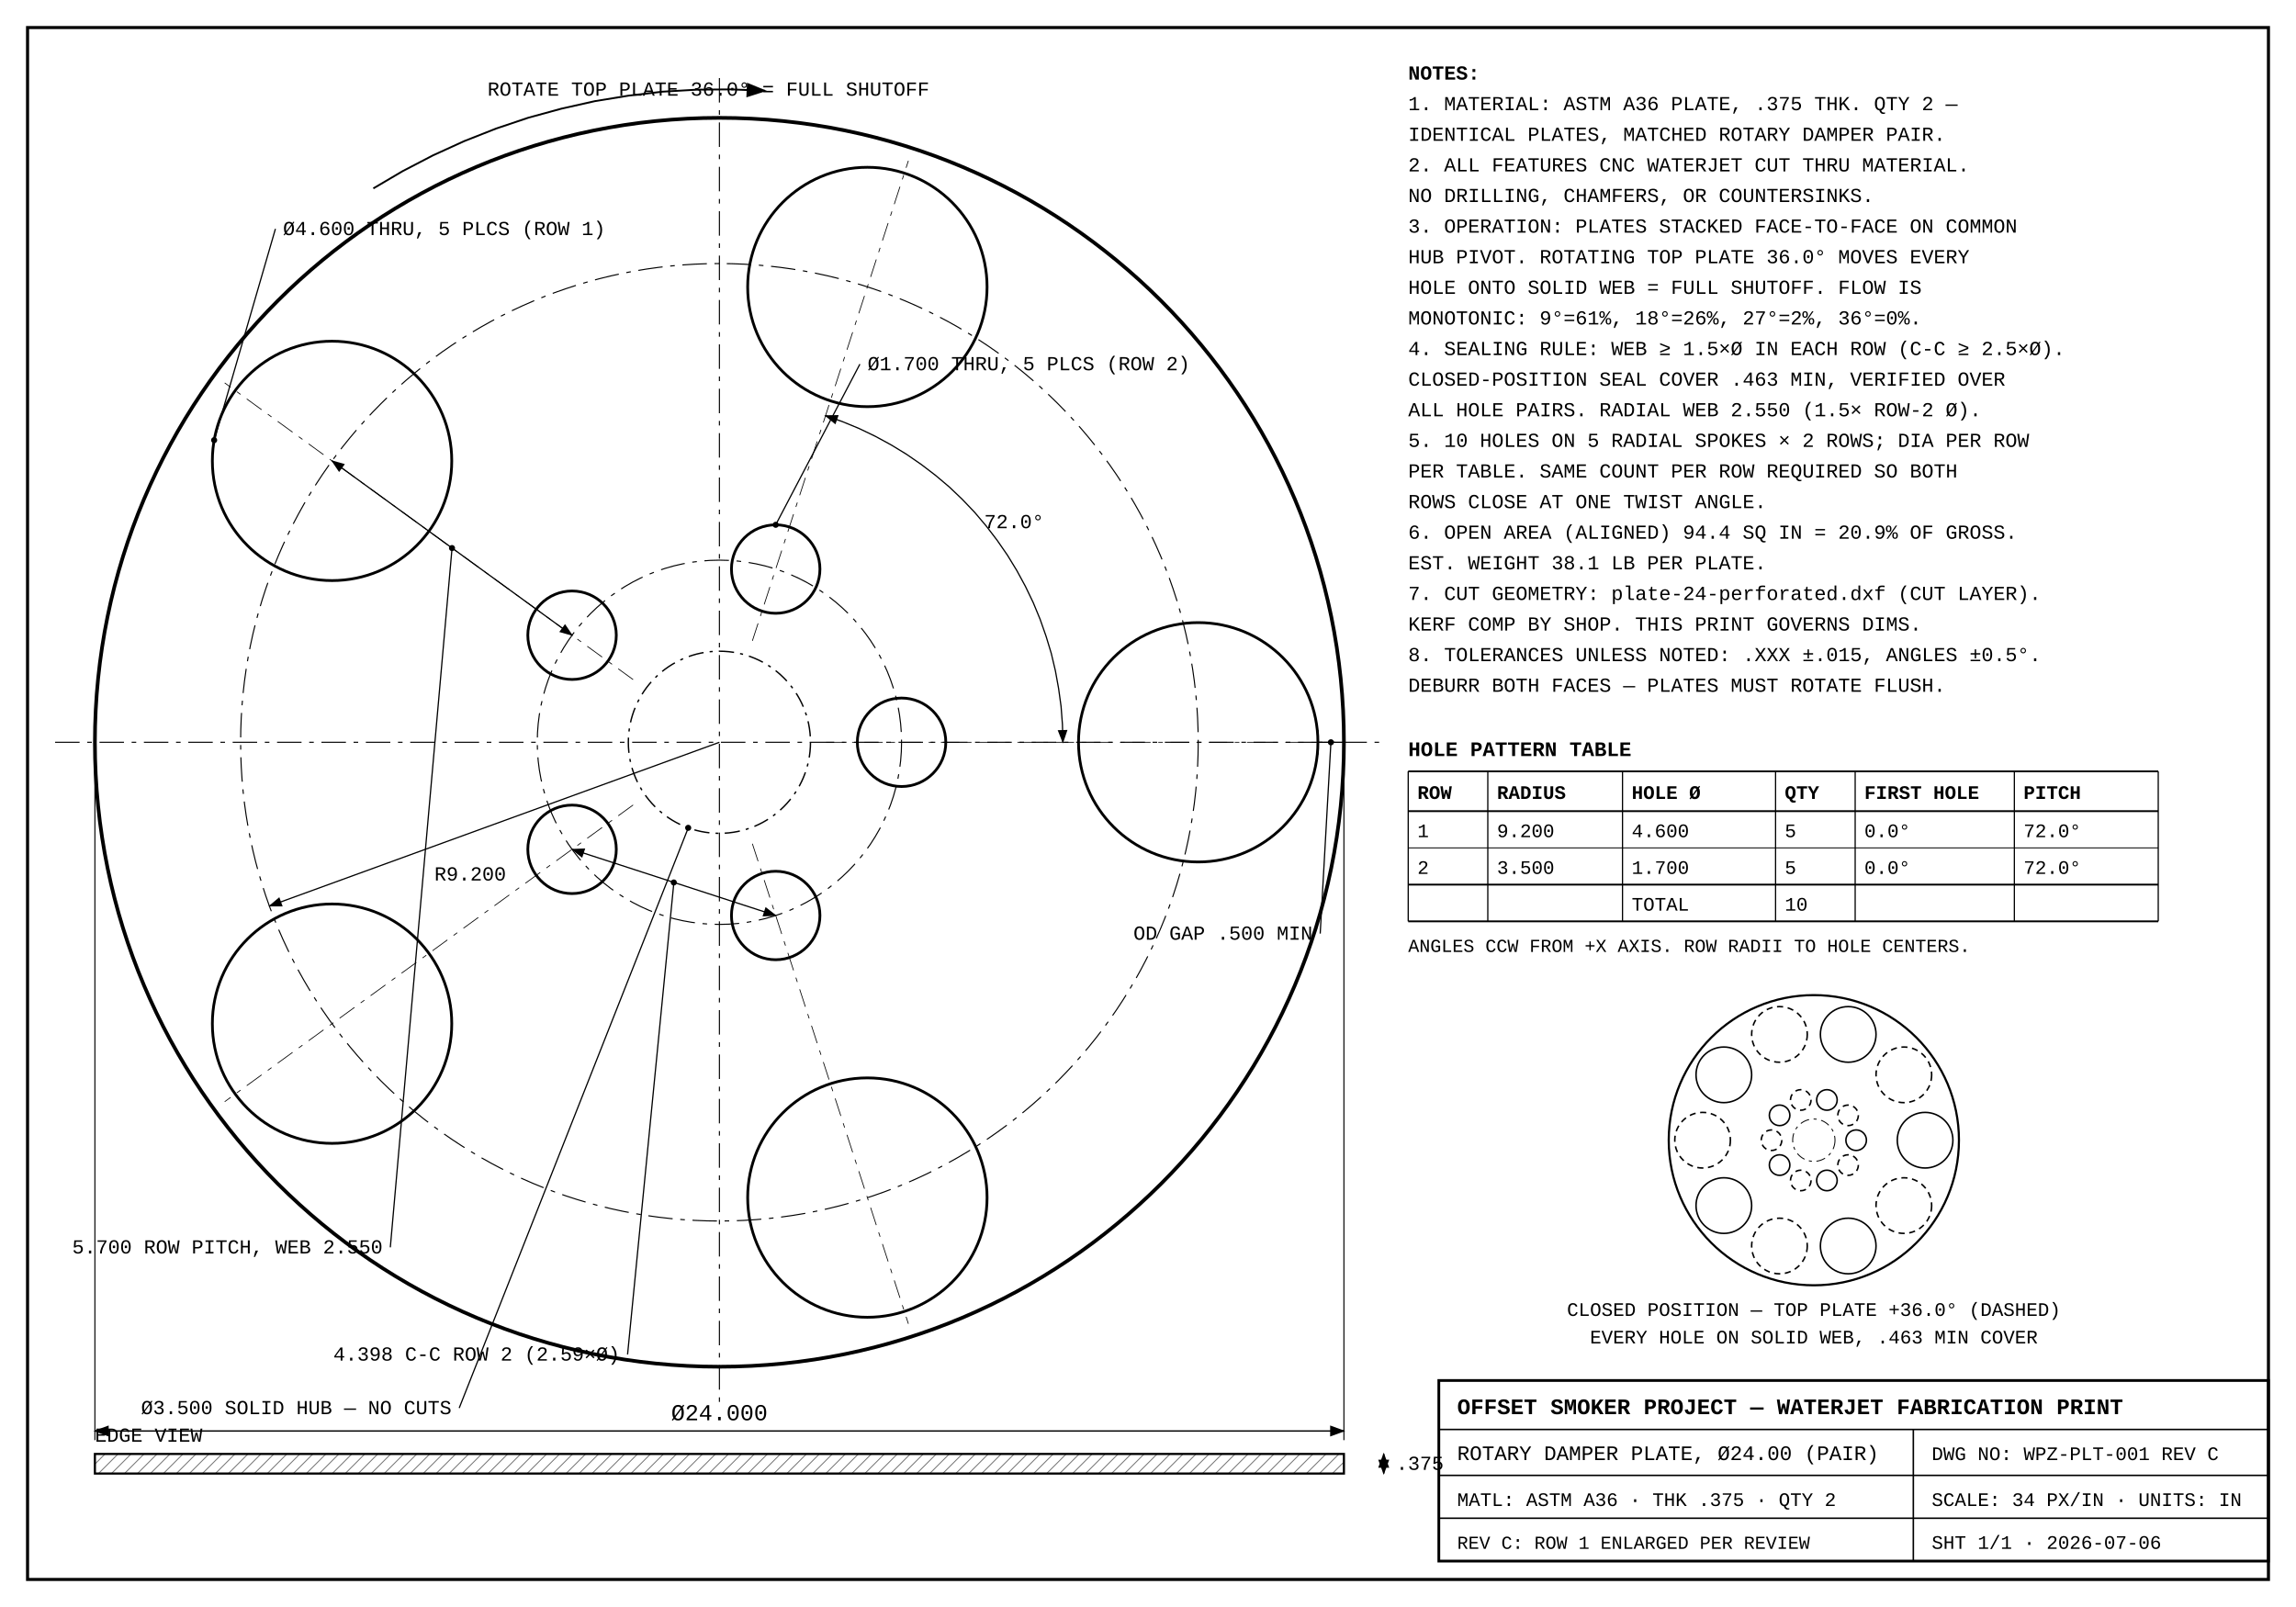
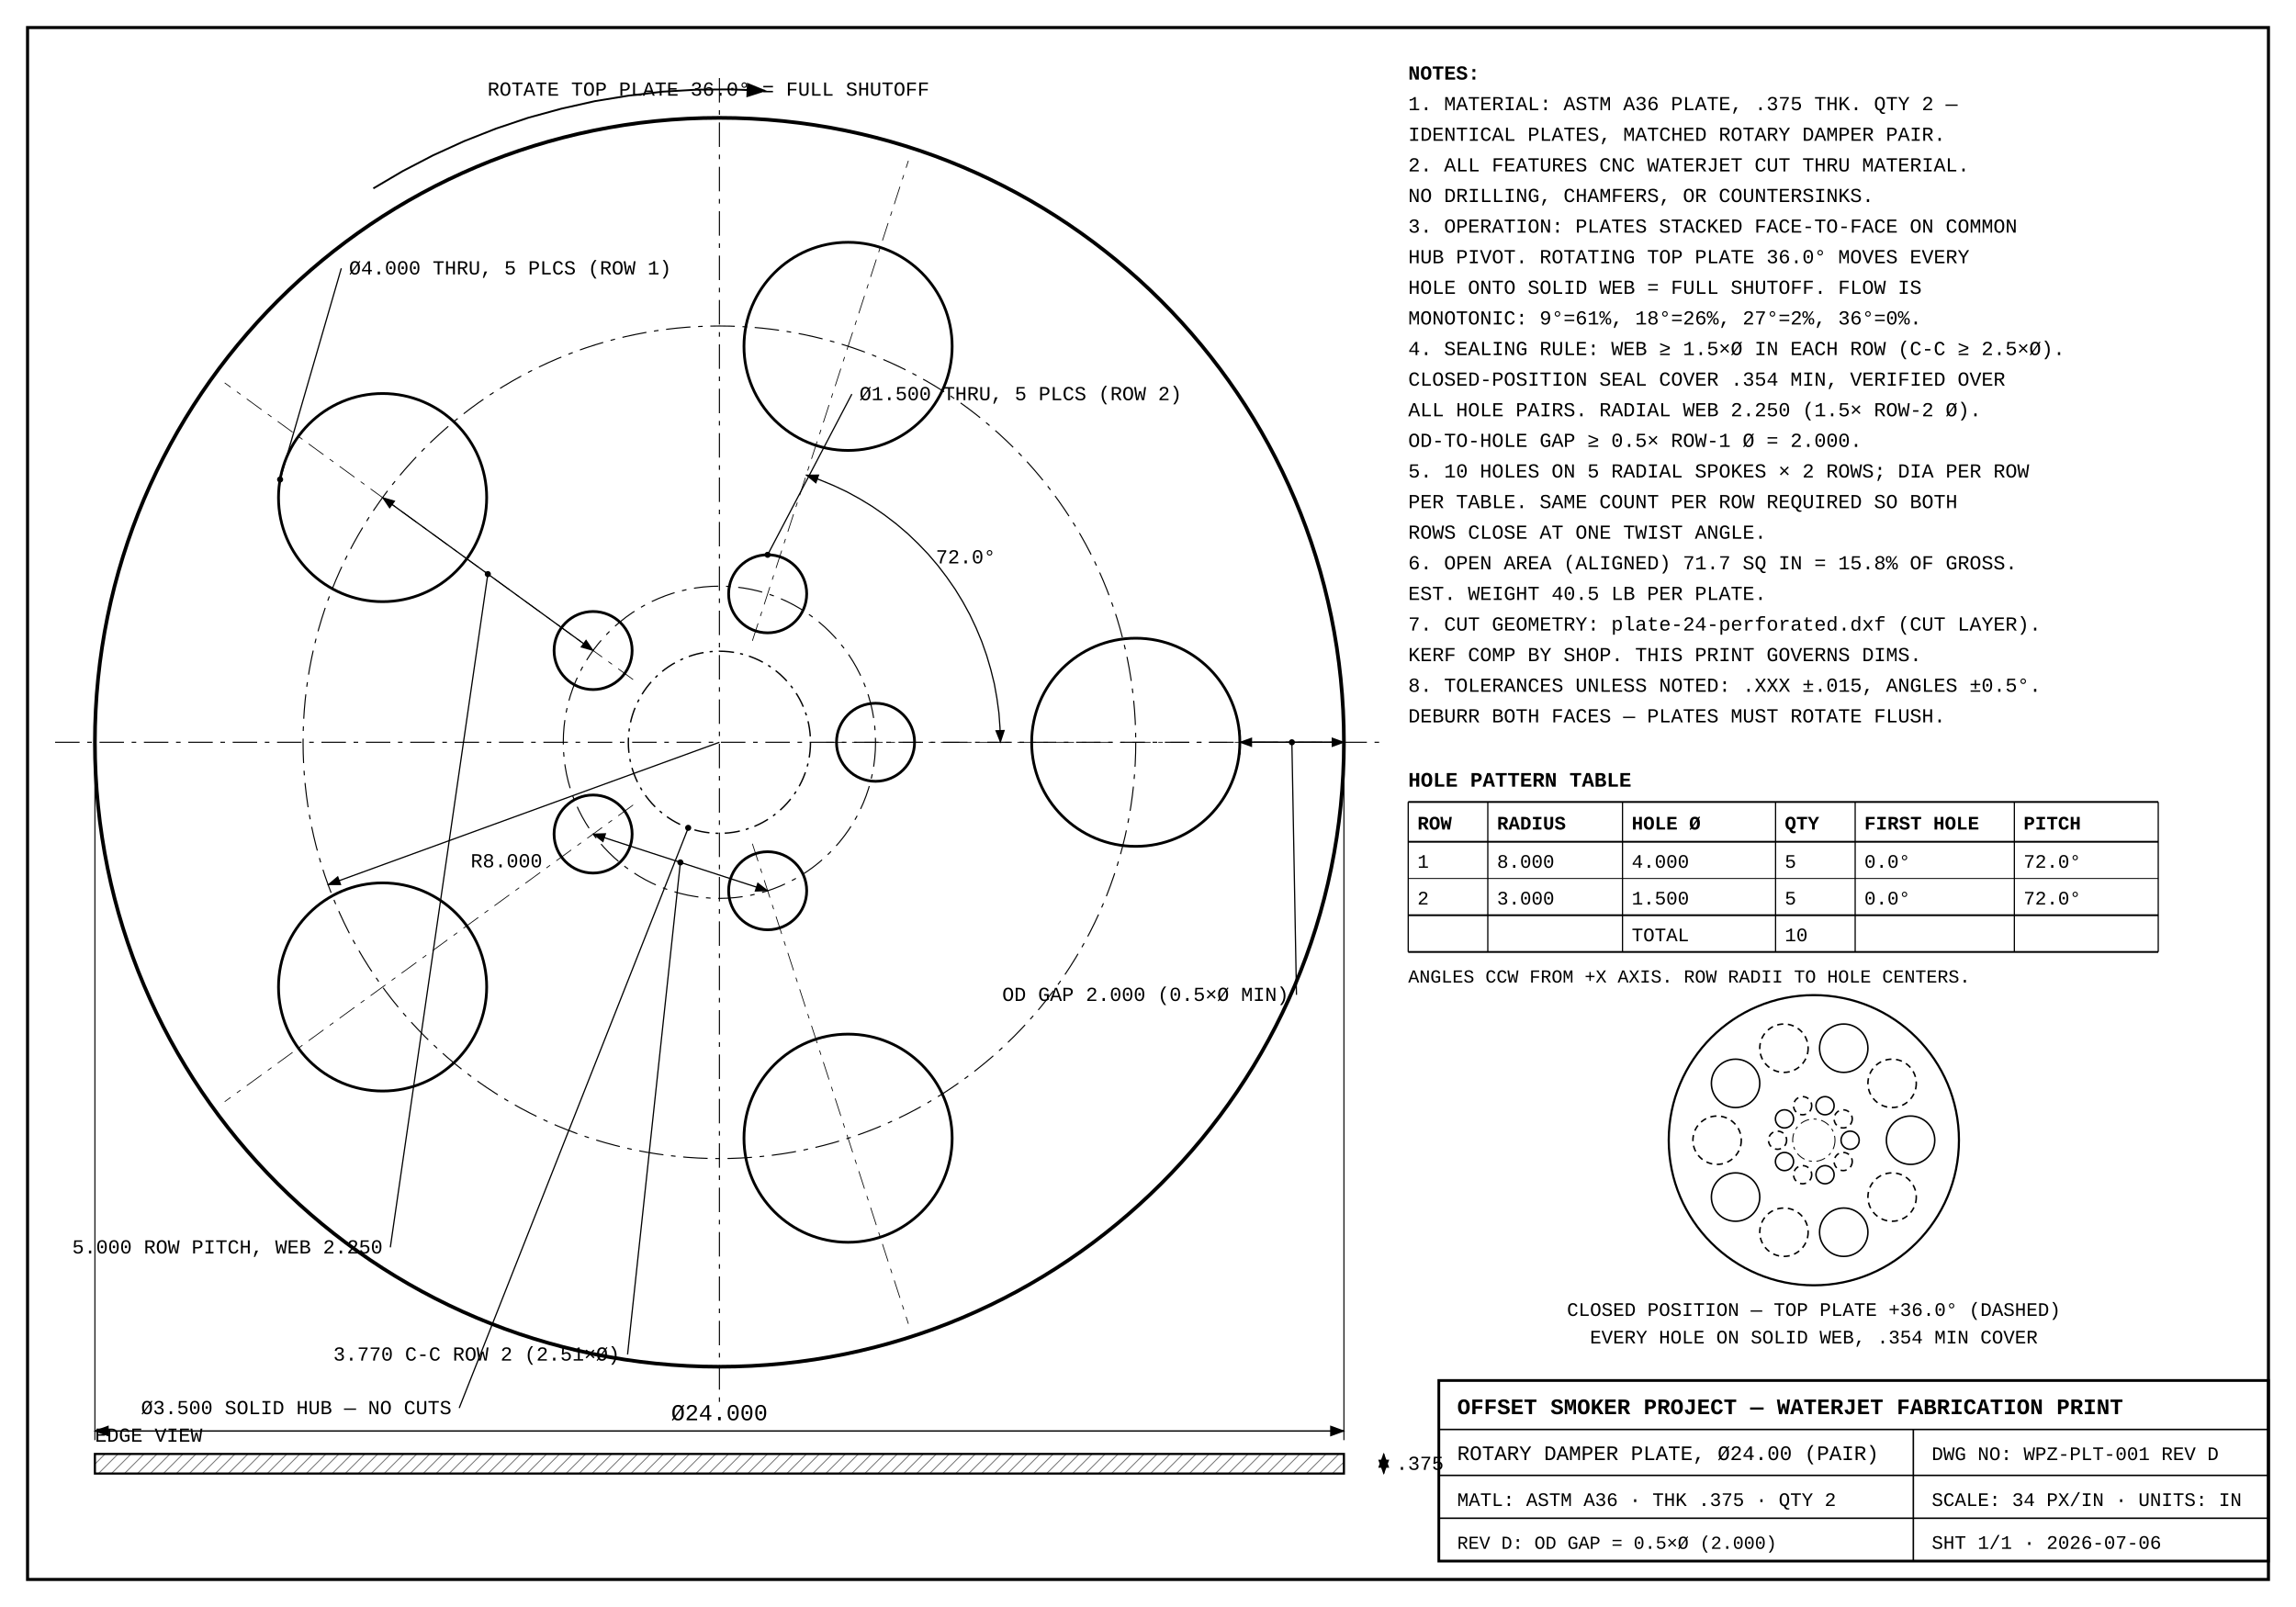
<svg xmlns="http://www.w3.org/2000/svg" width="1500" height="1050" viewBox="0 0 1500 1050">
  <rect x="0" y="0" width="1500" height="1050" fill="#ffffff" />
  <rect x="18" y="18" width="1464" height="1014" fill="none" stroke="#000000" stroke-width="2" />
  <defs>
    <marker id="ae" markerWidth="11" markerHeight="8" refX="10" refY="4" orient="auto">
      <path d="M0,0 L11,4 L0,8 Z" fill="#000000" />
    </marker>
    <marker id="as" markerWidth="11" markerHeight="8" refX="1" refY="4" orient="auto">
      <path d="M11,0 L0,4 L11,8 Z" fill="#000000" />
    </marker>
    <pattern id="ht" width="6" height="6" patternTransform="rotate(45)" patternUnits="userSpaceOnUse">
      <line x1="0" y1="0" x2="0" y2="6" stroke="#000000" stroke-width="0.6" />
    </pattern>
  </defs>
  <circle cx="470.00" cy="485.00" r="408.00" stroke="#000000" stroke-width="2.4" fill="none" />
  <line x1="36.00" y1="485.00" x2="904.00" y2="485.00" stroke="#000000" stroke-width="0.7" stroke-dasharray="16 5 3 5" />
  <line x1="470.00" y1="51.00" x2="470.00" y2="919.00" stroke="#000000" stroke-width="0.7" stroke-dasharray="16 5 3 5" />
  <circle cx="470.00" cy="485.00" r="59.50" stroke="#000000" stroke-width="0.9" fill="none" stroke-dasharray="10 4 2 4" />
  <line x1="539.70" y1="485.00" x2="869.50" y2="485.00" stroke="#000000" stroke-width="0.5" stroke-dasharray="12 5 3 5" />
  <line x1="491.54" y1="418.71" x2="593.45" y2="105.05" stroke="#000000" stroke-width="0.5" stroke-dasharray="12 5 3 5" />
  <line x1="413.61" y1="444.03" x2="146.80" y2="250.18" stroke="#000000" stroke-width="0.5" stroke-dasharray="12 5 3 5" />
  <line x1="413.61" y1="525.97" x2="146.80" y2="719.82" stroke="#000000" stroke-width="0.5" stroke-dasharray="12 5 3 5" />
  <line x1="491.54" y1="551.29" x2="593.45" y2="864.95" stroke="#000000" stroke-width="0.5" stroke-dasharray="12 5 3 5" />
-   <circle cx="470.00" cy="485.00" r="312.80" stroke="#000000" stroke-width="0.7" fill="none" stroke-dasharray="16 5 3 5" />
-   <circle cx="782.80" cy="485.00" r="78.20" stroke="#000000" stroke-width="1.8" fill="none" />
-   <circle cx="566.66" cy="187.51" r="78.20" stroke="#000000" stroke-width="1.8" fill="none" />
-   <circle cx="216.94" cy="301.14" r="78.20" stroke="#000000" stroke-width="1.8" fill="none" />
-   <circle cx="216.94" cy="668.86" r="78.20" stroke="#000000" stroke-width="1.8" fill="none" />
-   <circle cx="566.66" cy="782.49" r="78.20" stroke="#000000" stroke-width="1.8" fill="none" />
-   <circle cx="470.00" cy="485.00" r="119.00" stroke="#000000" stroke-width="0.7" fill="none" stroke-dasharray="16 5 3 5" />
-   <circle cx="589.00" cy="485.00" r="28.90" stroke="#000000" stroke-width="1.8" fill="none" />
-   <circle cx="506.77" cy="371.82" r="28.90" stroke="#000000" stroke-width="1.8" fill="none" />
-   <circle cx="373.73" cy="415.05" r="28.90" stroke="#000000" stroke-width="1.8" fill="none" />
-   <circle cx="373.73" cy="554.95" r="28.90" stroke="#000000" stroke-width="1.8" fill="none" />
-   <circle cx="506.77" cy="598.18" r="28.90" stroke="#000000" stroke-width="1.8" fill="none" />
-   <line x1="216.94" y1="301.14" x2="373.73" y2="415.05" stroke="#000000" stroke-width="0.8" marker-start="url(#as)" marker-end="url(#ae)" />
-   <line x1="295.33" y1="358.10" x2="255.00" y2="815.00" stroke="#000000" stroke-width="0.8" />
-   <circle cx="295.3" cy="358.1" r="2" fill="#000000" />
-   <text x="250.0" y="819.0" font-family="Consolas, 'Courier New', monospace" font-size="13" fill="#000000" text-anchor="end" font-weight="normal">5.700 ROW PITCH, WEB 2.550</text>
-   <line x1="373.73" y1="554.95" x2="506.77" y2="598.18" stroke="#000000" stroke-width="0.8" marker-start="url(#as)" marker-end="url(#ae)" />
-   <line x1="440.25" y1="576.56" x2="410.00" y2="885.00" stroke="#000000" stroke-width="0.8" />
-   <circle cx="440.2" cy="576.6" r="2" fill="#000000" />
-   <text x="405.0" y="889.0" font-family="Consolas, 'Courier New', monospace" font-size="13" fill="#000000" text-anchor="end" font-weight="normal">4.398 C-C ROW 2 (2.59×Ø)</text>
-   <path d="M 694.4 485.0 L 694.1 473.3 L 693.2 461.5 L 691.6 449.9 L 689.5 438.3 L 686.8 426.9 L 683.4 415.7 L 679.5 404.6 L 675.0 393.7 L 669.9 383.1 L 664.3 372.8 L 658.2 362.8 L 651.5 353.1 L 644.4 343.8 L 636.8 334.8 L 628.7 326.3 L 620.2 318.2 L 611.2 310.6 L 601.9 303.5 L 592.2 296.8 L 582.2 290.7 L 571.9 285.1 L 561.3 280.0 L 550.4 275.5 L 539.3 271.6" stroke="#000000" stroke-width="0.8" fill="none" marker-start="url(#as)" marker-end="url(#ae)" />
-   <text x="662.5" y="345.1" font-family="Consolas, 'Courier New', monospace" font-size="13" fill="#000000" text-anchor="middle" font-weight="normal">72.0°</text>
-   <line x1="139.93" y1="287.56" x2="179.93" y2="149.56" stroke="#000000" stroke-width="0.8" />
-   <circle cx="139.9" cy="287.6" r="2" fill="#000000" />
-   <text x="184.9" y="153.6" font-family="Consolas, 'Courier New', monospace" font-size="13" fill="#000000" text-anchor="start" font-weight="normal">Ø4.600 THRU, 5 PLCS (ROW 1)</text>
-   <line x1="506.77" y1="342.92" x2="561.77" y2="237.92" stroke="#000000" stroke-width="0.8" />
-   <circle cx="506.8" cy="342.9" r="2" fill="#000000" />
-   <text x="566.8" y="241.9" font-family="Consolas, 'Courier New', monospace" font-size="13" fill="#000000" text-anchor="start" font-weight="normal">Ø1.700 THRU, 5 PLCS (ROW 2)</text>
-   <line x1="861.00" y1="485.00" x2="878.00" y2="485.00" stroke="#000000" stroke-width="0.8" />
-   <line x1="861.00" y1="477.00" x2="861.00" y2="493.00" stroke="#000000" stroke-width="0.8" />
+   <circle cx="470.00" cy="485.00" r="272.00" stroke="#000000" stroke-width="0.7" fill="none" stroke-dasharray="16 5 3 5" />
+   <circle cx="742.00" cy="485.00" r="68.00" stroke="#000000" stroke-width="1.8" fill="none" />
+   <circle cx="554.05" cy="226.31" r="68.00" stroke="#000000" stroke-width="1.8" fill="none" />
+   <circle cx="249.95" cy="325.12" r="68.00" stroke="#000000" stroke-width="1.8" fill="none" />
+   <circle cx="249.95" cy="644.88" r="68.00" stroke="#000000" stroke-width="1.8" fill="none" />
+   <circle cx="554.05" cy="743.69" r="68.00" stroke="#000000" stroke-width="1.8" fill="none" />
+   <circle cx="470.00" cy="485.00" r="102.00" stroke="#000000" stroke-width="0.7" fill="none" stroke-dasharray="16 5 3 5" />
+   <circle cx="572.00" cy="485.00" r="25.50" stroke="#000000" stroke-width="1.8" fill="none" />
+   <circle cx="501.52" cy="387.99" r="25.50" stroke="#000000" stroke-width="1.8" fill="none" />
+   <circle cx="387.48" cy="425.05" r="25.50" stroke="#000000" stroke-width="1.8" fill="none" />
+   <circle cx="387.48" cy="544.95" r="25.50" stroke="#000000" stroke-width="1.8" fill="none" />
+   <circle cx="501.52" cy="582.01" r="25.50" stroke="#000000" stroke-width="1.8" fill="none" />
+   <line x1="249.95" y1="325.12" x2="387.48" y2="425.05" stroke="#000000" stroke-width="0.8" marker-start="url(#as)" marker-end="url(#ae)" />
+   <line x1="318.71" y1="375.08" x2="255.00" y2="815.00" stroke="#000000" stroke-width="0.8" />
+   <circle cx="318.7" cy="375.1" r="2" fill="#000000" />
+   <text x="250.0" y="819.0" font-family="Consolas, 'Courier New', monospace" font-size="13" fill="#000000" text-anchor="end" font-weight="normal">5.000 ROW PITCH, WEB 2.250</text>
+   <line x1="387.48" y1="544.95" x2="501.52" y2="582.01" stroke="#000000" stroke-width="0.8" marker-start="url(#as)" marker-end="url(#ae)" />
+   <line x1="444.50" y1="563.48" x2="410.00" y2="885.00" stroke="#000000" stroke-width="0.8" />
+   <circle cx="444.5" cy="563.5" r="2" fill="#000000" />
+   <text x="405.0" y="889.0" font-family="Consolas, 'Courier New', monospace" font-size="13" fill="#000000" text-anchor="end" font-weight="normal">3.770 C-C ROW 2 (2.51×Ø)</text>
+   <path d="M 653.6 485.0 L 653.3 475.4 L 652.6 465.8 L 651.3 456.3 L 649.6 446.8 L 647.3 437.5 L 644.6 428.3 L 641.4 419.2 L 637.7 410.3 L 633.6 401.6 L 629.0 393.2 L 624.0 385.0 L 618.5 377.1 L 612.7 369.5 L 606.4 362.1 L 599.8 355.2 L 592.9 348.6 L 585.5 342.3 L 577.9 336.5 L 570.0 331.0 L 561.8 326.0 L 553.4 321.4 L 544.7 317.3 L 535.8 313.6 L 526.7 310.4" stroke="#000000" stroke-width="0.8" fill="none" marker-start="url(#as)" marker-end="url(#ae)" />
+   <text x="630.9" y="368.1" font-family="Consolas, 'Courier New', monospace" font-size="13" fill="#000000" text-anchor="middle" font-weight="normal">72.0°</text>
+   <line x1="182.98" y1="313.31" x2="222.98" y2="175.31" stroke="#000000" stroke-width="0.8" />
+   <circle cx="183.0" cy="313.3" r="2" fill="#000000" />
+   <text x="228.0" y="179.3" font-family="Consolas, 'Courier New', monospace" font-size="13" fill="#000000" text-anchor="start" font-weight="normal">Ø4.000 THRU, 5 PLCS (ROW 1)</text>
+   <line x1="501.52" y1="362.49" x2="556.52" y2="257.49" stroke="#000000" stroke-width="0.8" />
+   <circle cx="501.5" cy="362.5" r="2" fill="#000000" />
+   <text x="561.5" y="261.5" font-family="Consolas, 'Courier New', monospace" font-size="13" fill="#000000" text-anchor="start" font-weight="normal">Ø1.500 THRU, 5 PLCS (ROW 2)</text>
+   <line x1="810.00" y1="485.00" x2="878.00" y2="485.00" stroke="#000000" stroke-width="0.8" />
+   <line x1="810.00" y1="477.00" x2="810.00" y2="493.00" stroke="#000000" stroke-width="0.8" />
  <line x1="878.00" y1="477.00" x2="878.00" y2="493.00" stroke="#000000" stroke-width="0.8" />
-   <line x1="869.50" y1="485.00" x2="862.50" y2="610.00" stroke="#000000" stroke-width="0.8" />
-   <circle cx="869.5" cy="485.0" r="2" fill="#000000" />
-   <text x="857.5" y="614.0" font-family="Consolas, 'Courier New', monospace" font-size="13" fill="#000000" text-anchor="end" font-weight="normal">OD GAP .500 MIN</text>
+   <line x1="810.00" y1="485.00" x2="878.00" y2="485.00" stroke="#000000" stroke-width="0.8" marker-start="url(#as)" marker-end="url(#ae)" />
+   <line x1="844.00" y1="485.00" x2="847.00" y2="650.00" stroke="#000000" stroke-width="0.8" />
+   <circle cx="844.0" cy="485.0" r="2" fill="#000000" />
+   <text x="842.0" y="654.0" font-family="Consolas, 'Courier New', monospace" font-size="13" fill="#000000" text-anchor="end" font-weight="normal">OD GAP 2.000 (0.5×Ø MIN)</text>
  <line x1="449.65" y1="540.91" x2="300.00" y2="920.00" stroke="#000000" stroke-width="0.8" />
  <circle cx="449.6" cy="540.9" r="2" fill="#000000" />
  <text x="295.0" y="924.0" font-family="Consolas, 'Courier New', monospace" font-size="13" fill="#000000" text-anchor="end" font-weight="normal">Ø3.500 SOLID HUB — NO CUTS</text>
-   <line x1="470.00" y1="485.00" x2="176.06" y2="591.98" stroke="#000000" stroke-width="0.8" marker-end="url(#ae)" />
-   <text x="283.8" y="575.3" font-family="Consolas, 'Courier New', monospace" font-size="13" fill="#000000" text-anchor="start" font-weight="normal">R9.200</text>
+   <line x1="470.00" y1="485.00" x2="214.40" y2="578.03" stroke="#000000" stroke-width="0.8" marker-end="url(#ae)" />
+   <text x="307.5" y="566.7" font-family="Consolas, 'Courier New', monospace" font-size="13" fill="#000000" text-anchor="start" font-weight="normal">R8.000</text>
  <path d="M 243.9 123.1 L 263.1 111.8 L 282.9 101.5 L 303.3 92.2 L 324.1 84.0 L 345.2 76.9 L 366.8 71.0 L 388.6 66.1 L 410.6 62.5 L 432.8 59.9 L 455.1 58.6 L 477.4 58.4 L 499.8 59.3" stroke="#000000" stroke-width="1.2" fill="none" marker-end="url(#ae)" />
  <text x="318.5" y="62.5" font-family="Consolas, 'Courier New', monospace" font-size="13" fill="#000000" text-anchor="start" font-weight="normal">ROTATE TOP PLATE 36.0° = FULL SHUTOFF</text>
  <line x1="62.00" y1="485.00" x2="62.00" y2="941.00" stroke="#000000" stroke-width="0.7" />
  <line x1="878.00" y1="485.00" x2="878.00" y2="941.00" stroke="#000000" stroke-width="0.7" />
  <line x1="62.00" y1="935.00" x2="878.00" y2="935.00" stroke="#000000" stroke-width="0.9" marker-start="url(#as)" marker-end="url(#ae)" />
  <text x="470.0" y="928.0" font-family="Consolas, 'Courier New', monospace" font-size="15" fill="#000000" text-anchor="middle" font-weight="normal">Ø24.000</text>
  <rect x="62.0" y="950" width="816.0" height="12.8" fill="url(#ht)" stroke="#000000" stroke-width="1.4" />
  <text x="62.0" y="942.0" font-family="Consolas, 'Courier New', monospace" font-size="13" fill="#000000" text-anchor="start" font-weight="normal">EDGE VIEW</text>
  <line x1="904.00" y1="950.00" x2="904.00" y2="962.75" stroke="#000000" stroke-width="0.9" marker-start="url(#as)" marker-end="url(#ae)" />
  <text x="912.0" y="960.4" font-family="Consolas, 'Courier New', monospace" font-size="13" fill="#000000" text-anchor="start" font-weight="normal">.375</text>
  <text x="920.0" y="52.0" font-family="Consolas, 'Courier New', monospace" font-size="13" fill="#000000" text-anchor="start" font-weight="bold">NOTES:</text>
  <text x="920.0" y="72.0" font-family="Consolas, 'Courier New', monospace" font-size="13" fill="#000000" text-anchor="start" font-weight="normal">1. MATERIAL: ASTM A36 PLATE, .375 THK. QTY 2 —</text>
  <text x="920.0" y="92.0" font-family="Consolas, 'Courier New', monospace" font-size="13" fill="#000000" text-anchor="start" font-weight="normal">   IDENTICAL PLATES, MATCHED ROTARY DAMPER PAIR.</text>
  <text x="920.0" y="112.0" font-family="Consolas, 'Courier New', monospace" font-size="13" fill="#000000" text-anchor="start" font-weight="normal">2. ALL FEATURES CNC WATERJET CUT THRU MATERIAL.</text>
  <text x="920.0" y="132.0" font-family="Consolas, 'Courier New', monospace" font-size="13" fill="#000000" text-anchor="start" font-weight="normal">   NO DRILLING, CHAMFERS, OR COUNTERSINKS.</text>
  <text x="920.0" y="152.0" font-family="Consolas, 'Courier New', monospace" font-size="13" fill="#000000" text-anchor="start" font-weight="normal">3. OPERATION: PLATES STACKED FACE-TO-FACE ON COMMON</text>
  <text x="920.0" y="172.0" font-family="Consolas, 'Courier New', monospace" font-size="13" fill="#000000" text-anchor="start" font-weight="normal">   HUB PIVOT. ROTATING TOP PLATE 36.0° MOVES EVERY</text>
  <text x="920.0" y="192.0" font-family="Consolas, 'Courier New', monospace" font-size="13" fill="#000000" text-anchor="start" font-weight="normal">   HOLE ONTO SOLID WEB = FULL SHUTOFF. FLOW IS</text>
  <text x="920.0" y="212.0" font-family="Consolas, 'Courier New', monospace" font-size="13" fill="#000000" text-anchor="start" font-weight="normal">   MONOTONIC: 9°=61%, 18°=26%, 27°=2%, 36°=0%.</text>
  <text x="920.0" y="232.0" font-family="Consolas, 'Courier New', monospace" font-size="13" fill="#000000" text-anchor="start" font-weight="normal">4. SEALING RULE: WEB ≥ 1.5×Ø IN EACH ROW (C-C ≥ 2.5×Ø).</text>
-   <text x="920.0" y="252.0" font-family="Consolas, 'Courier New', monospace" font-size="13" fill="#000000" text-anchor="start" font-weight="normal">   CLOSED-POSITION SEAL COVER .463 MIN, VERIFIED OVER</text>
-   <text x="920.0" y="272.0" font-family="Consolas, 'Courier New', monospace" font-size="13" fill="#000000" text-anchor="start" font-weight="normal">   ALL HOLE PAIRS. RADIAL WEB 2.550 (1.5× ROW-2 Ø).</text>
-   <text x="920.0" y="292.0" font-family="Consolas, 'Courier New', monospace" font-size="13" fill="#000000" text-anchor="start" font-weight="normal">5. 10 HOLES ON 5 RADIAL SPOKES × 2 ROWS; DIA PER ROW</text>
-   <text x="920.0" y="312.0" font-family="Consolas, 'Courier New', monospace" font-size="13" fill="#000000" text-anchor="start" font-weight="normal">   PER TABLE. SAME COUNT PER ROW REQUIRED SO BOTH</text>
-   <text x="920.0" y="332.0" font-family="Consolas, 'Courier New', monospace" font-size="13" fill="#000000" text-anchor="start" font-weight="normal">   ROWS CLOSE AT ONE TWIST ANGLE.</text>
-   <text x="920.0" y="352.0" font-family="Consolas, 'Courier New', monospace" font-size="13" fill="#000000" text-anchor="start" font-weight="normal">6. OPEN AREA (ALIGNED) 94.4 SQ IN = 20.9% OF GROSS.</text>
-   <text x="920.0" y="372.0" font-family="Consolas, 'Courier New', monospace" font-size="13" fill="#000000" text-anchor="start" font-weight="normal">   EST. WEIGHT 38.1 LB PER PLATE.</text>
-   <text x="920.0" y="392.0" font-family="Consolas, 'Courier New', monospace" font-size="13" fill="#000000" text-anchor="start" font-weight="normal">7. CUT GEOMETRY: plate-24-perforated.dxf (CUT LAYER).</text>
-   <text x="920.0" y="412.0" font-family="Consolas, 'Courier New', monospace" font-size="13" fill="#000000" text-anchor="start" font-weight="normal">   KERF COMP BY SHOP. THIS PRINT GOVERNS DIMS.</text>
-   <text x="920.0" y="432.0" font-family="Consolas, 'Courier New', monospace" font-size="13" fill="#000000" text-anchor="start" font-weight="normal">8. TOLERANCES UNLESS NOTED: .XXX ±.015, ANGLES ±0.5°.</text>
-   <text x="920.0" y="452.0" font-family="Consolas, 'Courier New', monospace" font-size="13" fill="#000000" text-anchor="start" font-weight="normal">   DEBURR BOTH FACES — PLATES MUST ROTATE FLUSH.</text>
-   <text x="920.0" y="494.0" font-family="Consolas, 'Courier New', monospace" font-size="13.5" fill="#000000" text-anchor="start" font-weight="bold">HOLE PATTERN TABLE</text>
-   <line x1="920.00" y1="504.00" x2="1410.00" y2="504.00" stroke="#000000" stroke-width="1.2" />
-   <text x="926.0" y="522.0" font-family="Consolas, 'Courier New', monospace" font-size="12.5" fill="#000000" text-anchor="start" font-weight="bold">ROW</text>
-   <text x="978.0" y="522.0" font-family="Consolas, 'Courier New', monospace" font-size="12.5" fill="#000000" text-anchor="start" font-weight="bold">RADIUS</text>
-   <text x="1066.0" y="522.0" font-family="Consolas, 'Courier New', monospace" font-size="12.5" fill="#000000" text-anchor="start" font-weight="bold">HOLE Ø</text>
-   <text x="1166.0" y="522.0" font-family="Consolas, 'Courier New', monospace" font-size="12.5" fill="#000000" text-anchor="start" font-weight="bold">QTY</text>
-   <text x="1218.0" y="522.0" font-family="Consolas, 'Courier New', monospace" font-size="12.5" fill="#000000" text-anchor="start" font-weight="bold">FIRST HOLE</text>
-   <text x="1322.0" y="522.0" font-family="Consolas, 'Courier New', monospace" font-size="12.5" fill="#000000" text-anchor="start" font-weight="bold">PITCH</text>
-   <line x1="920.00" y1="530.00" x2="1410.00" y2="530.00" stroke="#000000" stroke-width="1.2" />
-   <text x="926.0" y="547.0" font-family="Consolas, 'Courier New', monospace" font-size="12.5" fill="#000000" text-anchor="start" font-weight="normal">1</text>
-   <text x="978.0" y="547.0" font-family="Consolas, 'Courier New', monospace" font-size="12.5" fill="#000000" text-anchor="start" font-weight="normal">9.200</text>
-   <text x="1066.0" y="547.0" font-family="Consolas, 'Courier New', monospace" font-size="12.5" fill="#000000" text-anchor="start" font-weight="normal">4.600</text>
-   <text x="1166.0" y="547.0" font-family="Consolas, 'Courier New', monospace" font-size="12.5" fill="#000000" text-anchor="start" font-weight="normal">5</text>
-   <text x="1218.0" y="547.0" font-family="Consolas, 'Courier New', monospace" font-size="12.5" fill="#000000" text-anchor="start" font-weight="normal">0.0°</text>
-   <text x="1322.0" y="547.0" font-family="Consolas, 'Courier New', monospace" font-size="12.5" fill="#000000" text-anchor="start" font-weight="normal">72.0°</text>
-   <line x1="920.00" y1="554.00" x2="1410.00" y2="554.00" stroke="#000000" stroke-width="0.6" />
-   <text x="926.0" y="571.0" font-family="Consolas, 'Courier New', monospace" font-size="12.5" fill="#000000" text-anchor="start" font-weight="normal">2</text>
-   <text x="978.0" y="571.0" font-family="Consolas, 'Courier New', monospace" font-size="12.5" fill="#000000" text-anchor="start" font-weight="normal">3.500</text>
-   <text x="1066.0" y="571.0" font-family="Consolas, 'Courier New', monospace" font-size="12.5" fill="#000000" text-anchor="start" font-weight="normal">1.700</text>
-   <text x="1166.0" y="571.0" font-family="Consolas, 'Courier New', monospace" font-size="12.5" fill="#000000" text-anchor="start" font-weight="normal">5</text>
-   <text x="1218.0" y="571.0" font-family="Consolas, 'Courier New', monospace" font-size="12.5" fill="#000000" text-anchor="start" font-weight="normal">0.0°</text>
-   <text x="1322.0" y="571.0" font-family="Consolas, 'Courier New', monospace" font-size="12.5" fill="#000000" text-anchor="start" font-weight="normal">72.0°</text>
-   <line x1="920.00" y1="578.00" x2="1410.00" y2="578.00" stroke="#000000" stroke-width="1.2" />
-   <text x="926.0" y="595.0" font-family="Consolas, 'Courier New', monospace" font-size="12.5" fill="#000000" text-anchor="start" font-weight="normal" />
-   <text x="978.0" y="595.0" font-family="Consolas, 'Courier New', monospace" font-size="12.5" fill="#000000" text-anchor="start" font-weight="normal" />
-   <text x="1066.0" y="595.0" font-family="Consolas, 'Courier New', monospace" font-size="12.5" fill="#000000" text-anchor="start" font-weight="normal">TOTAL</text>
-   <text x="1166.0" y="595.0" font-family="Consolas, 'Courier New', monospace" font-size="12.5" fill="#000000" text-anchor="start" font-weight="normal">10</text>
-   <text x="1218.0" y="595.0" font-family="Consolas, 'Courier New', monospace" font-size="12.5" fill="#000000" text-anchor="start" font-weight="normal" />
-   <text x="1322.0" y="595.0" font-family="Consolas, 'Courier New', monospace" font-size="12.5" fill="#000000" text-anchor="start" font-weight="normal" />
-   <line x1="920.00" y1="602.00" x2="1410.00" y2="602.00" stroke="#000000" stroke-width="1.2" />
-   <line x1="920.00" y1="504.00" x2="920.00" y2="602.00" stroke="#000000" stroke-width="0.8" />
-   <line x1="972.00" y1="504.00" x2="972.00" y2="602.00" stroke="#000000" stroke-width="0.8" />
-   <line x1="1060.00" y1="504.00" x2="1060.00" y2="602.00" stroke="#000000" stroke-width="0.8" />
-   <line x1="1160.00" y1="504.00" x2="1160.00" y2="602.00" stroke="#000000" stroke-width="0.8" />
-   <line x1="1212.00" y1="504.00" x2="1212.00" y2="602.00" stroke="#000000" stroke-width="0.8" />
-   <line x1="1316.00" y1="504.00" x2="1316.00" y2="602.00" stroke="#000000" stroke-width="0.8" />
-   <line x1="1410.00" y1="504.00" x2="1410.00" y2="602.00" stroke="#000000" stroke-width="0.8" />
-   <text x="920.0" y="622.0" font-family="Consolas, 'Courier New', monospace" font-size="12" fill="#000000" text-anchor="start" font-weight="normal">ANGLES CCW FROM +X AXIS. ROW RADII TO HOLE CENTERS.</text>
+   <text x="920.0" y="252.0" font-family="Consolas, 'Courier New', monospace" font-size="13" fill="#000000" text-anchor="start" font-weight="normal">   CLOSED-POSITION SEAL COVER .354 MIN, VERIFIED OVER</text>
+   <text x="920.0" y="272.0" font-family="Consolas, 'Courier New', monospace" font-size="13" fill="#000000" text-anchor="start" font-weight="normal">   ALL HOLE PAIRS. RADIAL WEB 2.250 (1.5× ROW-2 Ø).</text>
+   <text x="920.0" y="292.0" font-family="Consolas, 'Courier New', monospace" font-size="13" fill="#000000" text-anchor="start" font-weight="normal">   OD-TO-HOLE GAP ≥ 0.5× ROW-1 Ø = 2.000.</text>
+   <text x="920.0" y="312.0" font-family="Consolas, 'Courier New', monospace" font-size="13" fill="#000000" text-anchor="start" font-weight="normal">5. 10 HOLES ON 5 RADIAL SPOKES × 2 ROWS; DIA PER ROW</text>
+   <text x="920.0" y="332.0" font-family="Consolas, 'Courier New', monospace" font-size="13" fill="#000000" text-anchor="start" font-weight="normal">   PER TABLE. SAME COUNT PER ROW REQUIRED SO BOTH</text>
+   <text x="920.0" y="352.0" font-family="Consolas, 'Courier New', monospace" font-size="13" fill="#000000" text-anchor="start" font-weight="normal">   ROWS CLOSE AT ONE TWIST ANGLE.</text>
+   <text x="920.0" y="372.0" font-family="Consolas, 'Courier New', monospace" font-size="13" fill="#000000" text-anchor="start" font-weight="normal">6. OPEN AREA (ALIGNED) 71.7 SQ IN = 15.8% OF GROSS.</text>
+   <text x="920.0" y="392.0" font-family="Consolas, 'Courier New', monospace" font-size="13" fill="#000000" text-anchor="start" font-weight="normal">   EST. WEIGHT 40.5 LB PER PLATE.</text>
+   <text x="920.0" y="412.0" font-family="Consolas, 'Courier New', monospace" font-size="13" fill="#000000" text-anchor="start" font-weight="normal">7. CUT GEOMETRY: plate-24-perforated.dxf (CUT LAYER).</text>
+   <text x="920.0" y="432.0" font-family="Consolas, 'Courier New', monospace" font-size="13" fill="#000000" text-anchor="start" font-weight="normal">   KERF COMP BY SHOP. THIS PRINT GOVERNS DIMS.</text>
+   <text x="920.0" y="452.0" font-family="Consolas, 'Courier New', monospace" font-size="13" fill="#000000" text-anchor="start" font-weight="normal">8. TOLERANCES UNLESS NOTED: .XXX ±.015, ANGLES ±0.5°.</text>
+   <text x="920.0" y="472.0" font-family="Consolas, 'Courier New', monospace" font-size="13" fill="#000000" text-anchor="start" font-weight="normal">   DEBURR BOTH FACES — PLATES MUST ROTATE FLUSH.</text>
+   <text x="920.0" y="514.0" font-family="Consolas, 'Courier New', monospace" font-size="13.5" fill="#000000" text-anchor="start" font-weight="bold">HOLE PATTERN TABLE</text>
+   <line x1="920.00" y1="524.00" x2="1410.00" y2="524.00" stroke="#000000" stroke-width="1.2" />
+   <text x="926.0" y="542.0" font-family="Consolas, 'Courier New', monospace" font-size="12.5" fill="#000000" text-anchor="start" font-weight="bold">ROW</text>
+   <text x="978.0" y="542.0" font-family="Consolas, 'Courier New', monospace" font-size="12.5" fill="#000000" text-anchor="start" font-weight="bold">RADIUS</text>
+   <text x="1066.0" y="542.0" font-family="Consolas, 'Courier New', monospace" font-size="12.5" fill="#000000" text-anchor="start" font-weight="bold">HOLE Ø</text>
+   <text x="1166.0" y="542.0" font-family="Consolas, 'Courier New', monospace" font-size="12.5" fill="#000000" text-anchor="start" font-weight="bold">QTY</text>
+   <text x="1218.0" y="542.0" font-family="Consolas, 'Courier New', monospace" font-size="12.5" fill="#000000" text-anchor="start" font-weight="bold">FIRST HOLE</text>
+   <text x="1322.0" y="542.0" font-family="Consolas, 'Courier New', monospace" font-size="12.5" fill="#000000" text-anchor="start" font-weight="bold">PITCH</text>
+   <line x1="920.00" y1="550.00" x2="1410.00" y2="550.00" stroke="#000000" stroke-width="1.2" />
+   <text x="926.0" y="567.0" font-family="Consolas, 'Courier New', monospace" font-size="12.5" fill="#000000" text-anchor="start" font-weight="normal">1</text>
+   <text x="978.0" y="567.0" font-family="Consolas, 'Courier New', monospace" font-size="12.5" fill="#000000" text-anchor="start" font-weight="normal">8.000</text>
+   <text x="1066.0" y="567.0" font-family="Consolas, 'Courier New', monospace" font-size="12.5" fill="#000000" text-anchor="start" font-weight="normal">4.000</text>
+   <text x="1166.0" y="567.0" font-family="Consolas, 'Courier New', monospace" font-size="12.5" fill="#000000" text-anchor="start" font-weight="normal">5</text>
+   <text x="1218.0" y="567.0" font-family="Consolas, 'Courier New', monospace" font-size="12.5" fill="#000000" text-anchor="start" font-weight="normal">0.0°</text>
+   <text x="1322.0" y="567.0" font-family="Consolas, 'Courier New', monospace" font-size="12.5" fill="#000000" text-anchor="start" font-weight="normal">72.0°</text>
+   <line x1="920.00" y1="574.00" x2="1410.00" y2="574.00" stroke="#000000" stroke-width="0.6" />
+   <text x="926.0" y="591.0" font-family="Consolas, 'Courier New', monospace" font-size="12.5" fill="#000000" text-anchor="start" font-weight="normal">2</text>
+   <text x="978.0" y="591.0" font-family="Consolas, 'Courier New', monospace" font-size="12.5" fill="#000000" text-anchor="start" font-weight="normal">3.000</text>
+   <text x="1066.0" y="591.0" font-family="Consolas, 'Courier New', monospace" font-size="12.5" fill="#000000" text-anchor="start" font-weight="normal">1.500</text>
+   <text x="1166.0" y="591.0" font-family="Consolas, 'Courier New', monospace" font-size="12.5" fill="#000000" text-anchor="start" font-weight="normal">5</text>
+   <text x="1218.0" y="591.0" font-family="Consolas, 'Courier New', monospace" font-size="12.5" fill="#000000" text-anchor="start" font-weight="normal">0.0°</text>
+   <text x="1322.0" y="591.0" font-family="Consolas, 'Courier New', monospace" font-size="12.5" fill="#000000" text-anchor="start" font-weight="normal">72.0°</text>
+   <line x1="920.00" y1="598.00" x2="1410.00" y2="598.00" stroke="#000000" stroke-width="1.2" />
+   <text x="926.0" y="615.0" font-family="Consolas, 'Courier New', monospace" font-size="12.5" fill="#000000" text-anchor="start" font-weight="normal" />
+   <text x="978.0" y="615.0" font-family="Consolas, 'Courier New', monospace" font-size="12.5" fill="#000000" text-anchor="start" font-weight="normal" />
+   <text x="1066.0" y="615.0" font-family="Consolas, 'Courier New', monospace" font-size="12.5" fill="#000000" text-anchor="start" font-weight="normal">TOTAL</text>
+   <text x="1166.0" y="615.0" font-family="Consolas, 'Courier New', monospace" font-size="12.5" fill="#000000" text-anchor="start" font-weight="normal">10</text>
+   <text x="1218.0" y="615.0" font-family="Consolas, 'Courier New', monospace" font-size="12.5" fill="#000000" text-anchor="start" font-weight="normal" />
+   <text x="1322.0" y="615.0" font-family="Consolas, 'Courier New', monospace" font-size="12.5" fill="#000000" text-anchor="start" font-weight="normal" />
+   <line x1="920.00" y1="622.00" x2="1410.00" y2="622.00" stroke="#000000" stroke-width="1.2" />
+   <line x1="920.00" y1="524.00" x2="920.00" y2="622.00" stroke="#000000" stroke-width="0.8" />
+   <line x1="972.00" y1="524.00" x2="972.00" y2="622.00" stroke="#000000" stroke-width="0.8" />
+   <line x1="1060.00" y1="524.00" x2="1060.00" y2="622.00" stroke="#000000" stroke-width="0.8" />
+   <line x1="1160.00" y1="524.00" x2="1160.00" y2="622.00" stroke="#000000" stroke-width="0.8" />
+   <line x1="1212.00" y1="524.00" x2="1212.00" y2="622.00" stroke="#000000" stroke-width="0.8" />
+   <line x1="1316.00" y1="524.00" x2="1316.00" y2="622.00" stroke="#000000" stroke-width="0.8" />
+   <line x1="1410.00" y1="524.00" x2="1410.00" y2="622.00" stroke="#000000" stroke-width="0.8" />
+   <text x="920.0" y="642.0" font-family="Consolas, 'Courier New', monospace" font-size="12" fill="#000000" text-anchor="start" font-weight="normal">ANGLES CCW FROM +X AXIS. ROW RADII TO HOLE CENTERS.</text>
  <circle cx="1185.00" cy="745.00" r="94.80" stroke="#000000" stroke-width="1.4" fill="none" />
  <circle cx="1185.00" cy="745.00" r="13.83" stroke="#000000" stroke-width="0.6" fill="none" stroke-dasharray="6 3 2 3" />
-   <circle cx="1257.68" cy="745.00" r="18.17" stroke="#000000" stroke-width="1.0" fill="none" />
-   <circle cx="1243.80" cy="702.28" r="18.17" stroke="#000000" stroke-width="1.0" fill="none" stroke-dasharray="4 3" />
-   <circle cx="1207.46" cy="675.88" r="18.17" stroke="#000000" stroke-width="1.0" fill="none" />
-   <circle cx="1162.54" cy="675.88" r="18.17" stroke="#000000" stroke-width="1.0" fill="none" stroke-dasharray="4 3" />
-   <circle cx="1126.20" cy="702.28" r="18.17" stroke="#000000" stroke-width="1.0" fill="none" />
-   <circle cx="1112.32" cy="745.00" r="18.17" stroke="#000000" stroke-width="1.0" fill="none" stroke-dasharray="4 3" />
-   <circle cx="1126.20" cy="787.72" r="18.17" stroke="#000000" stroke-width="1.0" fill="none" />
-   <circle cx="1162.54" cy="814.12" r="18.17" stroke="#000000" stroke-width="1.0" fill="none" stroke-dasharray="4 3" />
-   <circle cx="1207.46" cy="814.12" r="18.17" stroke="#000000" stroke-width="1.0" fill="none" />
-   <circle cx="1243.80" cy="787.72" r="18.17" stroke="#000000" stroke-width="1.0" fill="none" stroke-dasharray="4 3" />
-   <circle cx="1212.65" cy="745.00" r="6.71" stroke="#000000" stroke-width="1.0" fill="none" />
-   <circle cx="1207.37" cy="728.75" r="6.71" stroke="#000000" stroke-width="1.0" fill="none" stroke-dasharray="4 3" />
-   <circle cx="1193.54" cy="718.70" r="6.71" stroke="#000000" stroke-width="1.0" fill="none" />
-   <circle cx="1176.46" cy="718.70" r="6.71" stroke="#000000" stroke-width="1.0" fill="none" stroke-dasharray="4 3" />
-   <circle cx="1162.63" cy="728.75" r="6.71" stroke="#000000" stroke-width="1.0" fill="none" />
-   <circle cx="1157.35" cy="745.00" r="6.71" stroke="#000000" stroke-width="1.0" fill="none" stroke-dasharray="4 3" />
-   <circle cx="1162.63" cy="761.25" r="6.71" stroke="#000000" stroke-width="1.0" fill="none" />
-   <circle cx="1176.46" cy="771.30" r="6.71" stroke="#000000" stroke-width="1.0" fill="none" stroke-dasharray="4 3" />
-   <circle cx="1193.54" cy="771.30" r="6.71" stroke="#000000" stroke-width="1.0" fill="none" />
-   <circle cx="1207.37" cy="761.25" r="6.71" stroke="#000000" stroke-width="1.0" fill="none" stroke-dasharray="4 3" />
+   <circle cx="1248.20" cy="745.00" r="15.80" stroke="#000000" stroke-width="1.0" fill="none" />
+   <circle cx="1236.13" cy="707.85" r="15.80" stroke="#000000" stroke-width="1.0" fill="none" stroke-dasharray="4 3" />
+   <circle cx="1204.53" cy="684.89" r="15.80" stroke="#000000" stroke-width="1.0" fill="none" />
+   <circle cx="1165.47" cy="684.89" r="15.80" stroke="#000000" stroke-width="1.0" fill="none" stroke-dasharray="4 3" />
+   <circle cx="1133.87" cy="707.85" r="15.80" stroke="#000000" stroke-width="1.0" fill="none" />
+   <circle cx="1121.80" cy="745.00" r="15.80" stroke="#000000" stroke-width="1.0" fill="none" stroke-dasharray="4 3" />
+   <circle cx="1133.87" cy="782.15" r="15.80" stroke="#000000" stroke-width="1.0" fill="none" />
+   <circle cx="1165.47" cy="805.11" r="15.80" stroke="#000000" stroke-width="1.0" fill="none" stroke-dasharray="4 3" />
+   <circle cx="1204.53" cy="805.11" r="15.80" stroke="#000000" stroke-width="1.0" fill="none" />
+   <circle cx="1236.13" cy="782.15" r="15.80" stroke="#000000" stroke-width="1.0" fill="none" stroke-dasharray="4 3" />
+   <circle cx="1208.70" cy="745.00" r="5.93" stroke="#000000" stroke-width="1.0" fill="none" />
+   <circle cx="1204.17" cy="731.07" r="5.93" stroke="#000000" stroke-width="1.0" fill="none" stroke-dasharray="4 3" />
+   <circle cx="1192.32" cy="722.46" r="5.93" stroke="#000000" stroke-width="1.0" fill="none" />
+   <circle cx="1177.68" cy="722.46" r="5.93" stroke="#000000" stroke-width="1.0" fill="none" stroke-dasharray="4 3" />
+   <circle cx="1165.83" cy="731.07" r="5.93" stroke="#000000" stroke-width="1.0" fill="none" />
+   <circle cx="1161.30" cy="745.00" r="5.93" stroke="#000000" stroke-width="1.0" fill="none" stroke-dasharray="4 3" />
+   <circle cx="1165.83" cy="758.93" r="5.93" stroke="#000000" stroke-width="1.0" fill="none" />
+   <circle cx="1177.68" cy="767.54" r="5.93" stroke="#000000" stroke-width="1.0" fill="none" stroke-dasharray="4 3" />
+   <circle cx="1192.32" cy="767.54" r="5.93" stroke="#000000" stroke-width="1.0" fill="none" />
+   <circle cx="1204.17" cy="758.93" r="5.93" stroke="#000000" stroke-width="1.0" fill="none" stroke-dasharray="4 3" />
  <text x="1185.0" y="859.8" font-family="Consolas, 'Courier New', monospace" font-size="12.5" fill="#000000" text-anchor="middle" font-weight="normal">CLOSED POSITION — TOP PLATE +36.0° (DASHED)</text>
-   <text x="1185.0" y="877.8" font-family="Consolas, 'Courier New', monospace" font-size="12.5" fill="#000000" text-anchor="middle" font-weight="normal">EVERY HOLE ON SOLID WEB, .463 MIN COVER</text>
+   <text x="1185.0" y="877.8" font-family="Consolas, 'Courier New', monospace" font-size="12.5" fill="#000000" text-anchor="middle" font-weight="normal">EVERY HOLE ON SOLID WEB, .354 MIN COVER</text>
  <rect x="940" y="902" width="542" height="118" fill="none" stroke="#000000" stroke-width="1.8" />
  <line x1="940.00" y1="934.00" x2="1482.00" y2="934.00" stroke="#000000" stroke-width="1" />
  <line x1="940.00" y1="964.00" x2="1482.00" y2="964.00" stroke="#000000" stroke-width="1" />
  <line x1="940.00" y1="992.00" x2="1482.00" y2="992.00" stroke="#000000" stroke-width="1" />
  <line x1="1250.00" y1="934.00" x2="1250.00" y2="1020.00" stroke="#000000" stroke-width="1" />
  <text x="952.0" y="924.0" font-family="Consolas, 'Courier New', monospace" font-size="14.5" fill="#000000" text-anchor="start" font-weight="bold">OFFSET SMOKER PROJECT — WATERJET FABRICATION PRINT</text>
  <text x="952.0" y="954.0" font-family="Consolas, 'Courier New', monospace" font-size="13.5" fill="#000000" text-anchor="start" font-weight="normal">ROTARY DAMPER PLATE, Ø24.00 (PAIR)</text>
-   <text x="1262.0" y="954.0" font-family="Consolas, 'Courier New', monospace" font-size="12.5" fill="#000000" text-anchor="start" font-weight="normal">DWG NO: WPZ-PLT-001  REV C</text>
+   <text x="1262.0" y="954.0" font-family="Consolas, 'Courier New', monospace" font-size="12.5" fill="#000000" text-anchor="start" font-weight="normal">DWG NO: WPZ-PLT-001  REV D</text>
  <text x="952.0" y="984.0" font-family="Consolas, 'Courier New', monospace" font-size="12.5" fill="#000000" text-anchor="start" font-weight="normal">MATL: ASTM A36 · THK .375 · QTY 2</text>
  <text x="1262.0" y="984.0" font-family="Consolas, 'Courier New', monospace" font-size="12.5" fill="#000000" text-anchor="start" font-weight="normal">SCALE: 34 PX/IN · UNITS: IN</text>
-   <text x="952.0" y="1012.0" font-family="Consolas, 'Courier New', monospace" font-size="12" fill="#000000" text-anchor="start" font-weight="normal">REV C: ROW 1 ENLARGED PER REVIEW</text>
+   <text x="952.0" y="1012.0" font-family="Consolas, 'Courier New', monospace" font-size="12" fill="#000000" text-anchor="start" font-weight="normal">REV D: OD GAP = 0.5×Ø (2.000)</text>
  <text x="1262.0" y="1012.0" font-family="Consolas, 'Courier New', monospace" font-size="12.5" fill="#000000" text-anchor="start" font-weight="normal">SHT 1/1 · 2026-07-06</text>
</svg>
